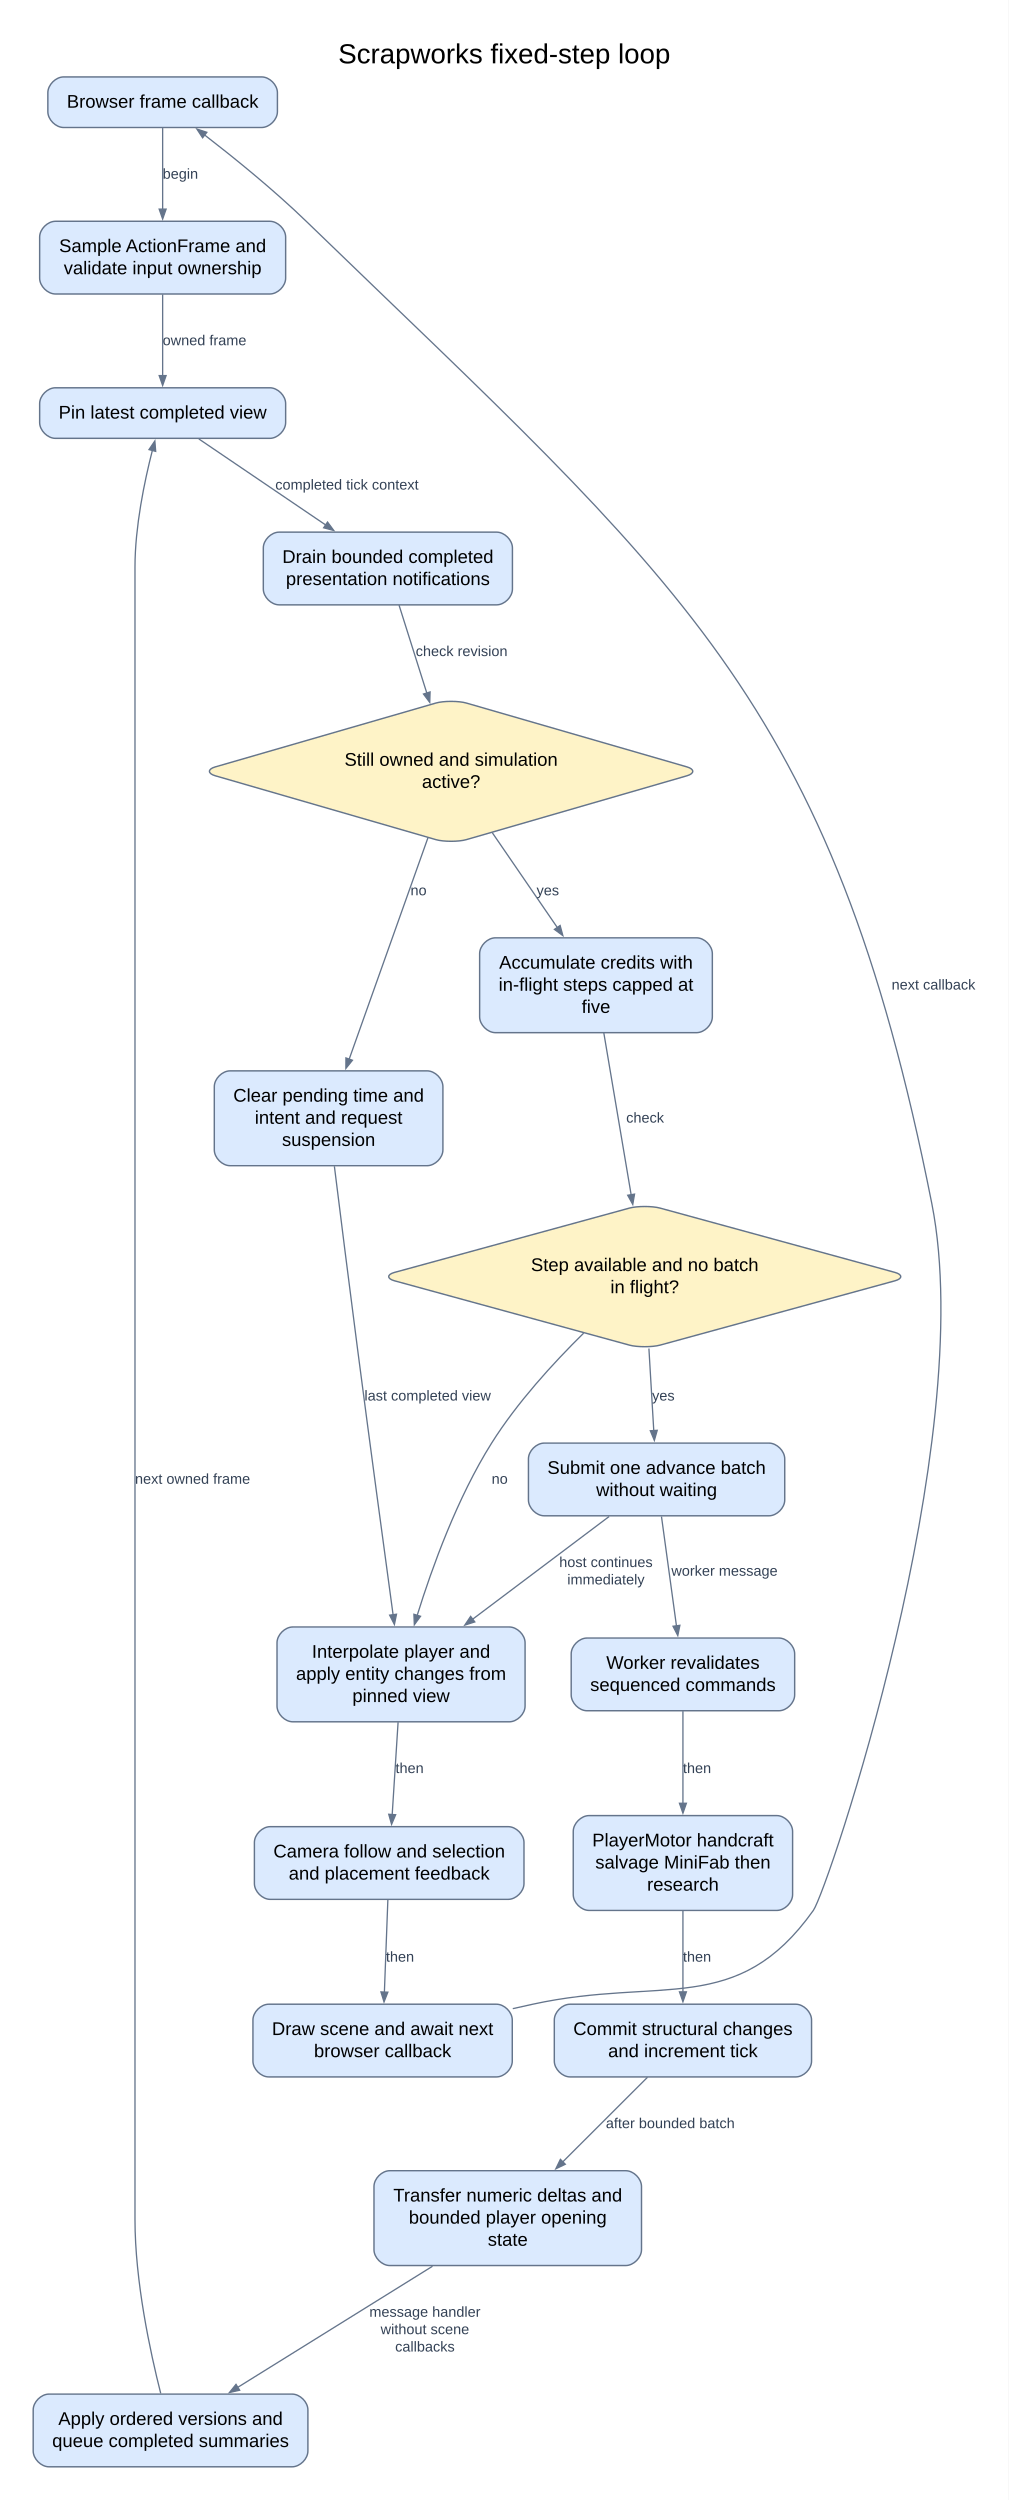
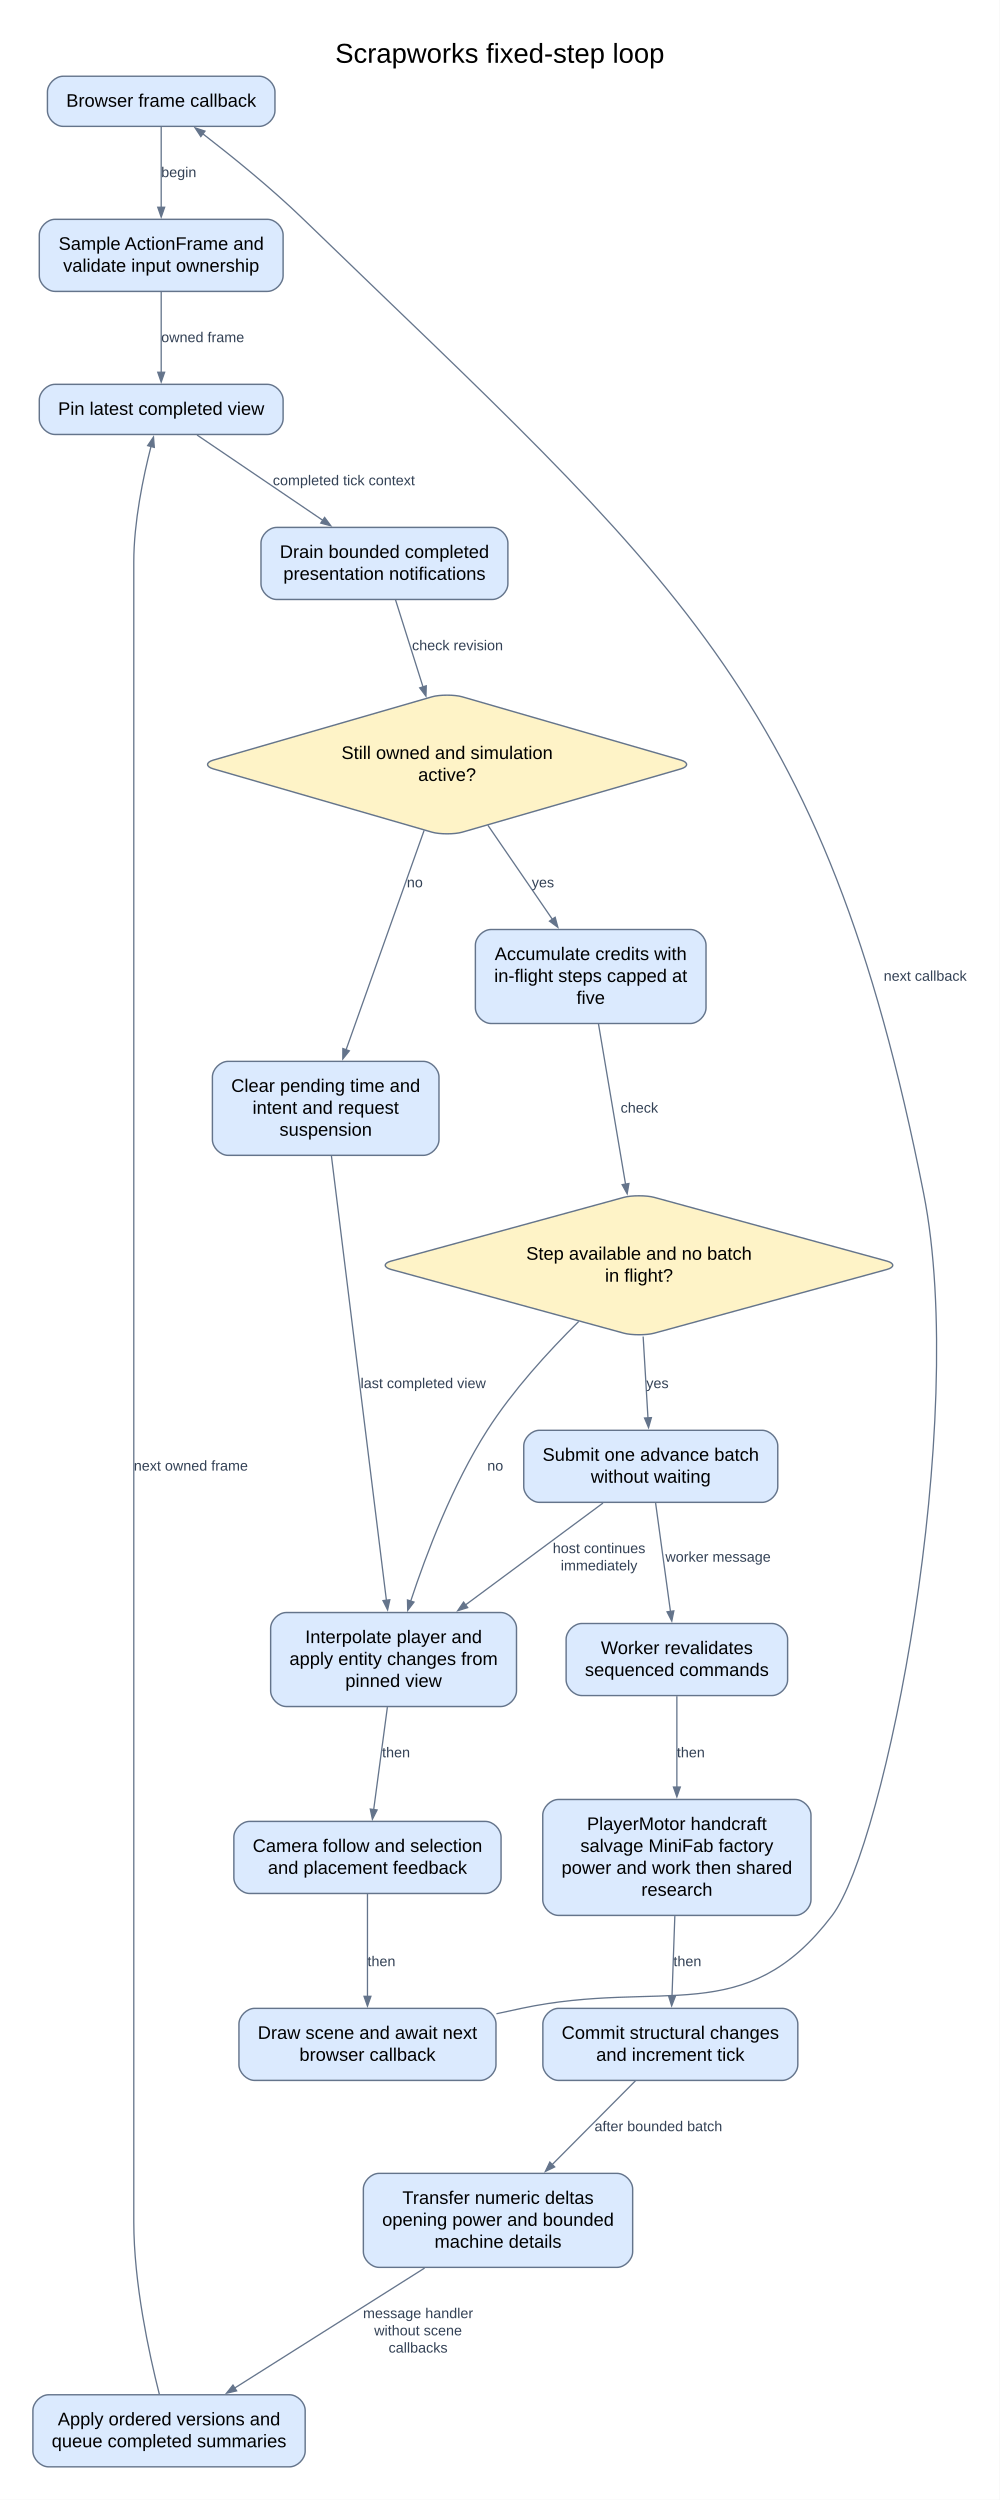
- <svg xmlns="http://www.w3.org/2000/svg" width="766pt" height="1898pt" viewBox="0.00 0.00 766.00 1898.00">
-   <g id="graph0" class="graph" transform="scale(1 1) rotate(0) translate(25.2 1872.8)">
-     <polygon fill="white" stroke="none" points="-25.2,25.2 -25.2,-1872.8 740.49,-1872.8 740.49,25.2 -25.2,25.2" />
-     <text xml:space="preserve" text-anchor="middle" x="357.65" y="-1824.7" font-family="Arial,sans-serif" font-size="21.00">Scrapworks fixed-step loop</text>
+ <svg xmlns="http://www.w3.org/2000/svg" width="766pt" height="1915pt" viewBox="0.00 0.00 766.00 1915.00">
+   <g id="graph0" class="graph" transform="scale(1 1) rotate(0) translate(25.2 1889.6)">
+     <polygon fill="white" stroke="none" points="-25.2,25.2 -25.2,-1889.6 740.49,-1889.6 740.49,25.2 -25.2,25.2" />
+     <text xml:space="preserve" text-anchor="middle" x="357.65" y="-1841.5" font-family="Arial,sans-serif" font-size="21.00">Scrapworks fixed-step loop</text>
    <g id="node1" class="node">
-       <path fill="#dbeafe" stroke="#64748b" stroke-width="1.1" d="M173.42,-1814.4C173.42,-1814.4 23.13,-1814.4 23.13,-1814.4 17.13,-1814.4 11.13,-1808.4 11.13,-1802.4 11.13,-1802.4 11.13,-1788 11.13,-1788 11.13,-1782 17.13,-1776 23.13,-1776 23.13,-1776 173.42,-1776 173.42,-1776 179.42,-1776 185.42,-1782 185.42,-1788 185.42,-1788 185.42,-1802.4 185.42,-1802.4 185.42,-1808.4 179.42,-1814.4 173.42,-1814.4" />
-       <text xml:space="preserve" text-anchor="middle" x="98.28" y="-1791" font-family="Arial,sans-serif" font-size="14.00">Browser frame callback</text>
+       <path fill="#dbeafe" stroke="#64748b" stroke-width="1.1" d="M173.42,-1831.2C173.42,-1831.2 23.13,-1831.2 23.13,-1831.2 17.13,-1831.2 11.13,-1825.2 11.13,-1819.2 11.13,-1819.2 11.13,-1804.8 11.13,-1804.8 11.13,-1798.8 17.13,-1792.8 23.13,-1792.8 23.13,-1792.8 173.42,-1792.8 173.42,-1792.8 179.42,-1792.8 185.42,-1798.8 185.42,-1804.8 185.42,-1804.8 185.42,-1819.2 185.42,-1819.2 185.42,-1825.2 179.42,-1831.2 173.42,-1831.2" />
+       <text xml:space="preserve" text-anchor="middle" x="98.28" y="-1807.8" font-family="Arial,sans-serif" font-size="14.00">Browser frame callback</text>
    </g>
    <g id="node2" class="node">
-       <path fill="#dbeafe" stroke="#64748b" stroke-width="1.1" d="M179.66,-1704.8C179.66,-1704.8 16.9,-1704.8 16.9,-1704.8 10.9,-1704.8 4.9,-1698.8 4.9,-1692.8 4.9,-1692.8 4.9,-1661.6 4.9,-1661.6 4.9,-1655.6 10.9,-1649.6 16.9,-1649.6 16.9,-1649.6 179.66,-1649.6 179.66,-1649.6 185.66,-1649.6 191.66,-1655.6 191.66,-1661.6 191.66,-1661.6 191.66,-1692.8 191.66,-1692.8 191.66,-1698.8 185.66,-1704.8 179.66,-1704.8" />
-       <text xml:space="preserve" text-anchor="middle" x="98.28" y="-1681.4" font-family="Arial,sans-serif" font-size="14.00">Sample ActionFrame and</text>
-       <text xml:space="preserve" text-anchor="middle" x="98.28" y="-1664.6" font-family="Arial,sans-serif" font-size="14.00">validate input ownership</text>
+       <path fill="#dbeafe" stroke="#64748b" stroke-width="1.1" d="M179.66,-1721.6C179.66,-1721.6 16.9,-1721.6 16.9,-1721.6 10.9,-1721.6 4.9,-1715.6 4.9,-1709.6 4.9,-1709.6 4.9,-1678.4 4.9,-1678.4 4.9,-1672.4 10.9,-1666.4 16.9,-1666.4 16.9,-1666.4 179.66,-1666.4 179.66,-1666.4 185.66,-1666.4 191.66,-1672.4 191.66,-1678.4 191.66,-1678.4 191.66,-1709.6 191.66,-1709.6 191.66,-1715.6 185.66,-1721.6 179.66,-1721.6" />
+       <text xml:space="preserve" text-anchor="middle" x="98.28" y="-1698.2" font-family="Arial,sans-serif" font-size="14.00">Sample ActionFrame and</text>
+       <text xml:space="preserve" text-anchor="middle" x="98.28" y="-1681.4" font-family="Arial,sans-serif" font-size="14.00">validate input ownership</text>
    </g>
    <g id="edge1" class="edge">
-       <path fill="none" stroke="#64748b" d="M98.28,-1775.56C98.28,-1759.01 98.28,-1734.37 98.28,-1714.01" />
-       <polygon fill="#64748b" stroke="#64748b" points="100.9,-1714.02 98.28,-1706.52 95.65,-1714.02 100.9,-1714.02" />
-       <text xml:space="preserve" text-anchor="middle" x="111.74" y="-1737.1" font-family="Arial,sans-serif" font-size="11.00" fill="#334155">begin</text>
+       <path fill="none" stroke="#64748b" d="M98.28,-1792.36C98.28,-1775.81 98.28,-1751.17 98.28,-1730.81" />
+       <polygon fill="#64748b" stroke="#64748b" points="100.9,-1730.82 98.28,-1723.32 95.65,-1730.82 100.9,-1730.82" />
+       <text xml:space="preserve" text-anchor="middle" x="111.74" y="-1753.9" font-family="Arial,sans-serif" font-size="11.00" fill="#334155">begin</text>
    </g>
    <g id="node3" class="node">
-       <path fill="#dbeafe" stroke="#64748b" stroke-width="1.1" d="M179.66,-1578.4C179.66,-1578.4 16.9,-1578.4 16.9,-1578.4 10.9,-1578.4 4.9,-1572.4 4.9,-1566.4 4.9,-1566.4 4.9,-1552 4.9,-1552 4.9,-1546 10.9,-1540 16.9,-1540 16.9,-1540 179.66,-1540 179.66,-1540 185.66,-1540 191.66,-1546 191.66,-1552 191.66,-1552 191.66,-1566.4 191.66,-1566.4 191.66,-1572.4 185.66,-1578.4 179.66,-1578.4" />
-       <text xml:space="preserve" text-anchor="middle" x="98.28" y="-1555" font-family="Arial,sans-serif" font-size="14.00">Pin latest completed view</text>
+       <path fill="#dbeafe" stroke="#64748b" stroke-width="1.1" d="M179.66,-1595.2C179.66,-1595.2 16.9,-1595.2 16.9,-1595.2 10.9,-1595.2 4.9,-1589.2 4.9,-1583.2 4.9,-1583.2 4.9,-1568.8 4.9,-1568.8 4.9,-1562.8 10.9,-1556.8 16.9,-1556.8 16.9,-1556.8 179.66,-1556.8 179.66,-1556.8 185.66,-1556.8 191.66,-1562.8 191.66,-1568.8 191.66,-1568.8 191.66,-1583.2 191.66,-1583.2 191.66,-1589.2 185.66,-1595.2 179.66,-1595.2" />
+       <text xml:space="preserve" text-anchor="middle" x="98.28" y="-1571.8" font-family="Arial,sans-serif" font-size="14.00">Pin latest completed view</text>
    </g>
    <g id="edge2" class="edge">
-       <path fill="none" stroke="#64748b" d="M98.28,-1649.3C98.28,-1630.74 98.28,-1606.17 98.28,-1587.53" />
-       <polygon fill="#64748b" stroke="#64748b" points="100.9,-1587.66 98.28,-1580.16 95.65,-1587.66 100.9,-1587.66" />
-       <text xml:space="preserve" text-anchor="middle" x="130.07" y="-1610.7" font-family="Arial,sans-serif" font-size="11.00" fill="#334155">owned frame</text>
+       <path fill="none" stroke="#64748b" d="M98.28,-1666.1C98.28,-1647.54 98.28,-1622.97 98.28,-1604.33" />
+       <polygon fill="#64748b" stroke="#64748b" points="100.9,-1604.46 98.28,-1596.96 95.65,-1604.46 100.9,-1604.46" />
+       <text xml:space="preserve" text-anchor="middle" x="130.07" y="-1627.5" font-family="Arial,sans-serif" font-size="11.00" fill="#334155">owned frame</text>
    </g>
    <g id="node4" class="node">
-       <path fill="#dbeafe" stroke="#64748b" stroke-width="1.1" d="M351.84,-1468.8C351.84,-1468.8 186.71,-1468.8 186.71,-1468.8 180.71,-1468.8 174.71,-1462.8 174.71,-1456.8 174.71,-1456.8 174.71,-1425.6 174.71,-1425.6 174.71,-1419.6 180.71,-1413.6 186.71,-1413.6 186.71,-1413.6 351.84,-1413.6 351.84,-1413.6 357.84,-1413.6 363.84,-1419.6 363.84,-1425.6 363.84,-1425.6 363.84,-1456.8 363.84,-1456.8 363.84,-1462.8 357.84,-1468.8 351.84,-1468.8" />
-       <text xml:space="preserve" text-anchor="middle" x="269.28" y="-1445.4" font-family="Arial,sans-serif" font-size="14.00">Drain bounded completed</text>
-       <text xml:space="preserve" text-anchor="middle" x="269.28" y="-1428.6" font-family="Arial,sans-serif" font-size="14.00">presentation notifications</text>
+       <path fill="#dbeafe" stroke="#64748b" stroke-width="1.1" d="M351.84,-1485.6C351.84,-1485.6 186.71,-1485.6 186.71,-1485.6 180.71,-1485.6 174.71,-1479.6 174.71,-1473.6 174.71,-1473.6 174.71,-1442.4 174.71,-1442.4 174.71,-1436.4 180.71,-1430.4 186.71,-1430.4 186.71,-1430.4 351.84,-1430.4 351.84,-1430.4 357.84,-1430.4 363.84,-1436.4 363.84,-1442.4 363.84,-1442.4 363.84,-1473.6 363.84,-1473.6 363.84,-1479.6 357.84,-1485.6 351.84,-1485.6" />
+       <text xml:space="preserve" text-anchor="middle" x="269.28" y="-1462.2" font-family="Arial,sans-serif" font-size="14.00">Drain bounded completed</text>
+       <text xml:space="preserve" text-anchor="middle" x="269.28" y="-1445.4" font-family="Arial,sans-serif" font-size="14.00">presentation notifications</text>
    </g>
    <g id="edge3" class="edge">
-       <path fill="none" stroke="#64748b" d="M125.75,-1539.56C151.71,-1521.95 191.18,-1495.18 222.16,-1474.16" />
-       <polygon fill="#64748b" stroke="#64748b" points="223.46,-1476.46 228.19,-1470.07 220.51,-1472.11 223.46,-1476.46" />
-       <text xml:space="preserve" text-anchor="middle" x="238.19" y="-1501.1" font-family="Arial,sans-serif" font-size="11.00" fill="#334155">completed tick context</text>
+       <path fill="none" stroke="#64748b" d="M125.75,-1556.36C151.71,-1538.75 191.18,-1511.98 222.16,-1490.96" />
+       <polygon fill="#64748b" stroke="#64748b" points="223.46,-1493.26 228.19,-1486.87 220.51,-1488.91 223.46,-1493.26" />
+       <text xml:space="preserve" text-anchor="middle" x="238.19" y="-1517.9" font-family="Arial,sans-serif" font-size="11.00" fill="#334155">completed tick context</text>
    </g>
    <g id="node5" class="node">
-       <path fill="#fef3c7" stroke="#64748b" stroke-width="1.1" d="M305.75,-1339.06C305.75,-1339.06 138.14,-1290.54 138.14,-1290.54 132.37,-1288.87 132.37,-1285.53 138.14,-1283.86 138.14,-1283.86 305.75,-1235.34 305.75,-1235.34 311.52,-1233.67 323.04,-1233.67 328.81,-1235.34 328.81,-1235.34 496.42,-1283.86 496.42,-1283.86 502.18,-1285.53 502.18,-1288.87 496.42,-1290.54 496.42,-1290.54 328.81,-1339.06 328.81,-1339.06 323.04,-1340.73 311.52,-1340.73 305.75,-1339.06" />
-       <text xml:space="preserve" text-anchor="middle" x="317.28" y="-1291.4" font-family="Arial,sans-serif" font-size="14.00">Still owned and simulation</text>
-       <text xml:space="preserve" text-anchor="middle" x="317.28" y="-1274.6" font-family="Arial,sans-serif" font-size="14.00">active?</text>
+       <path fill="#fef3c7" stroke="#64748b" stroke-width="1.1" d="M305.75,-1355.86C305.75,-1355.86 138.14,-1307.34 138.14,-1307.34 132.37,-1305.67 132.37,-1302.33 138.14,-1300.66 138.14,-1300.66 305.75,-1252.14 305.75,-1252.14 311.52,-1250.47 323.04,-1250.47 328.81,-1252.14 328.81,-1252.14 496.42,-1300.66 496.42,-1300.66 502.18,-1302.33 502.18,-1305.67 496.42,-1307.34 496.42,-1307.34 328.81,-1355.86 328.81,-1355.86 323.04,-1357.53 311.52,-1357.53 305.75,-1355.86" />
+       <text xml:space="preserve" text-anchor="middle" x="317.28" y="-1308.2" font-family="Arial,sans-serif" font-size="14.00">Still owned and simulation</text>
+       <text xml:space="preserve" text-anchor="middle" x="317.28" y="-1291.4" font-family="Arial,sans-serif" font-size="14.00">active?</text>
    </g>
    <g id="edge4" class="edge">
-       <path fill="none" stroke="#64748b" d="M277.75,-1413.38C283.6,-1394.85 291.6,-1369.51 298.88,-1346.46" />
-       <polygon fill="#64748b" stroke="#64748b" points="301.31,-1347.48 301.07,-1339.54 296.31,-1345.9 301.31,-1347.48" />
-       <text xml:space="preserve" text-anchor="middle" x="325.25" y="-1374.7" font-family="Arial,sans-serif" font-size="11.00" fill="#334155">check revision</text>
+       <path fill="none" stroke="#64748b" d="M277.75,-1430.18C283.6,-1411.65 291.6,-1386.31 298.88,-1363.26" />
+       <polygon fill="#64748b" stroke="#64748b" points="301.31,-1364.28 301.07,-1356.34 296.31,-1362.7 301.31,-1364.28" />
+       <text xml:space="preserve" text-anchor="middle" x="325.25" y="-1391.5" font-family="Arial,sans-serif" font-size="11.00" fill="#334155">check revision</text>
    </g>
    <g id="node6" class="node">
-       <path fill="#dbeafe" stroke="#64748b" stroke-width="1.1" d="M299.06,-1059.8C299.06,-1059.8 149.5,-1059.8 149.5,-1059.8 143.5,-1059.8 137.5,-1053.8 137.5,-1047.8 137.5,-1047.8 137.5,-999.8 137.5,-999.8 137.5,-993.8 143.5,-987.8 149.5,-987.8 149.5,-987.8 299.06,-987.8 299.06,-987.8 305.06,-987.8 311.06,-993.8 311.06,-999.8 311.06,-999.8 311.06,-1047.8 311.06,-1047.8 311.06,-1053.8 305.06,-1059.8 299.06,-1059.8" />
-       <text xml:space="preserve" text-anchor="middle" x="224.28" y="-1036.4" font-family="Arial,sans-serif" font-size="14.00">Clear pending time and</text>
-       <text xml:space="preserve" text-anchor="middle" x="224.28" y="-1019.6" font-family="Arial,sans-serif" font-size="14.00">intent and request</text>
-       <text xml:space="preserve" text-anchor="middle" x="224.28" y="-1002.8" font-family="Arial,sans-serif" font-size="14.00">suspension</text>
+       <path fill="#dbeafe" stroke="#64748b" stroke-width="1.1" d="M299.06,-1076.6C299.06,-1076.6 149.5,-1076.6 149.5,-1076.6 143.5,-1076.6 137.5,-1070.6 137.5,-1064.6 137.5,-1064.6 137.5,-1016.6 137.5,-1016.6 137.5,-1010.6 143.5,-1004.6 149.5,-1004.6 149.5,-1004.6 299.06,-1004.6 299.06,-1004.6 305.06,-1004.6 311.06,-1010.6 311.06,-1016.6 311.06,-1016.6 311.06,-1064.6 311.06,-1064.6 311.06,-1070.6 305.06,-1076.6 299.06,-1076.6" />
+       <text xml:space="preserve" text-anchor="middle" x="224.28" y="-1053.2" font-family="Arial,sans-serif" font-size="14.00">Clear pending time and</text>
+       <text xml:space="preserve" text-anchor="middle" x="224.28" y="-1036.4" font-family="Arial,sans-serif" font-size="14.00">intent and request</text>
+       <text xml:space="preserve" text-anchor="middle" x="224.28" y="-1019.6" font-family="Arial,sans-serif" font-size="14.00">suspension</text>
    </g>
    <g id="edge5" class="edge">
-       <path fill="none" stroke="#64748b" d="M299.68,-1236.73C282.43,-1188.23 256.38,-1115.03 239.86,-1068.59" />
-       <polygon fill="#64748b" stroke="#64748b" points="242.38,-1067.86 237.4,-1061.67 237.44,-1069.62 242.38,-1067.86" />
-       <text xml:space="preserve" text-anchor="middle" x="292.56" y="-1193.1" font-family="Arial,sans-serif" font-size="11.00" fill="#334155">no</text>
+       <path fill="none" stroke="#64748b" d="M299.68,-1253.53C282.43,-1205.03 256.38,-1131.83 239.86,-1085.39" />
+       <polygon fill="#64748b" stroke="#64748b" points="242.38,-1084.66 237.4,-1078.47 237.44,-1086.42 242.38,-1084.66" />
+       <text xml:space="preserve" text-anchor="middle" x="292.56" y="-1209.9" font-family="Arial,sans-serif" font-size="11.00" fill="#334155">no</text>
    </g>
    <g id="node7" class="node">
-       <path fill="#dbeafe" stroke="#64748b" stroke-width="1.1" d="M503.61,-1160.8C503.61,-1160.8 350.94,-1160.8 350.94,-1160.8 344.94,-1160.8 338.94,-1154.8 338.94,-1148.8 338.94,-1148.8 338.94,-1100.8 338.94,-1100.8 338.94,-1094.8 344.94,-1088.8 350.94,-1088.8 350.94,-1088.8 503.61,-1088.8 503.61,-1088.8 509.61,-1088.8 515.61,-1094.8 515.61,-1100.8 515.61,-1100.8 515.61,-1148.8 515.61,-1148.8 515.61,-1154.8 509.61,-1160.8 503.61,-1160.8" />
-       <text xml:space="preserve" text-anchor="middle" x="427.28" y="-1137.4" font-family="Arial,sans-serif" font-size="14.00">Accumulate credits with</text>
-       <text xml:space="preserve" text-anchor="middle" x="427.28" y="-1120.6" font-family="Arial,sans-serif" font-size="14.00">in-flight steps capped at</text>
-       <text xml:space="preserve" text-anchor="middle" x="427.28" y="-1103.8" font-family="Arial,sans-serif" font-size="14.00">five</text>
+       <path fill="#dbeafe" stroke="#64748b" stroke-width="1.1" d="M503.61,-1177.6C503.61,-1177.6 350.94,-1177.6 350.94,-1177.6 344.94,-1177.6 338.94,-1171.6 338.94,-1165.6 338.94,-1165.6 338.94,-1117.6 338.94,-1117.6 338.94,-1111.6 344.94,-1105.6 350.94,-1105.6 350.94,-1105.6 503.61,-1105.6 503.61,-1105.6 509.61,-1105.6 515.61,-1111.6 515.61,-1117.6 515.61,-1117.6 515.61,-1165.6 515.61,-1165.6 515.61,-1171.6 509.61,-1177.6 503.61,-1177.6" />
+       <text xml:space="preserve" text-anchor="middle" x="427.28" y="-1154.2" font-family="Arial,sans-serif" font-size="14.00">Accumulate credits with</text>
+       <text xml:space="preserve" text-anchor="middle" x="427.28" y="-1137.4" font-family="Arial,sans-serif" font-size="14.00">in-flight steps capped at</text>
+       <text xml:space="preserve" text-anchor="middle" x="427.28" y="-1120.6" font-family="Arial,sans-serif" font-size="14.00">five</text>
    </g>
    <g id="edge6" class="edge">
-       <path fill="none" stroke="#64748b" d="M348.51,-1240.66C364.03,-1218.03 382.68,-1190.84 397.93,-1168.59" />
-       <polygon fill="#64748b" stroke="#64748b" points="400.04,-1170.17 402.11,-1162.5 395.71,-1167.2 400.04,-1170.17" />
-       <text xml:space="preserve" text-anchor="middle" x="390.69" y="-1193.1" font-family="Arial,sans-serif" font-size="11.00" fill="#334155">yes</text>
+       <path fill="none" stroke="#64748b" d="M348.51,-1257.46C364.03,-1234.83 382.68,-1207.64 397.93,-1185.39" />
+       <polygon fill="#64748b" stroke="#64748b" points="400.04,-1186.97 402.11,-1179.3 395.71,-1184 400.04,-1186.97" />
+       <text xml:space="preserve" text-anchor="middle" x="390.69" y="-1209.9" font-family="Arial,sans-serif" font-size="11.00" fill="#334155">yes</text>
    </g>
    <g id="node15" class="node">
-       <path fill="#dbeafe" stroke="#64748b" stroke-width="1.1" d="M361.44,-637.6C361.44,-637.6 197.11,-637.6 197.11,-637.6 191.11,-637.6 185.11,-631.6 185.11,-625.6 185.11,-625.6 185.11,-577.6 185.11,-577.6 185.11,-571.6 191.11,-565.6 197.11,-565.6 197.11,-565.6 361.44,-565.6 361.44,-565.6 367.44,-565.6 373.44,-571.6 373.44,-577.6 373.44,-577.6 373.44,-625.6 373.44,-625.6 373.44,-631.6 367.44,-637.6 361.44,-637.6" />
-       <text xml:space="preserve" text-anchor="middle" x="279.28" y="-614.2" font-family="Arial,sans-serif" font-size="14.00">Interpolate player and</text>
-       <text xml:space="preserve" text-anchor="middle" x="279.28" y="-597.4" font-family="Arial,sans-serif" font-size="14.00">apply entity changes from</text>
-       <text xml:space="preserve" text-anchor="middle" x="279.28" y="-580.6" font-family="Arial,sans-serif" font-size="14.00">pinned view</text>
+       <path fill="#dbeafe" stroke="#64748b" stroke-width="1.1" d="M358.44,-654.4C358.44,-654.4 194.11,-654.4 194.11,-654.4 188.11,-654.4 182.11,-648.4 182.11,-642.4 182.11,-642.4 182.11,-594.4 182.11,-594.4 182.11,-588.4 188.11,-582.4 194.11,-582.4 194.11,-582.4 358.44,-582.4 358.44,-582.4 364.44,-582.4 370.44,-588.4 370.44,-594.4 370.44,-594.4 370.44,-642.4 370.44,-642.4 370.44,-648.4 364.44,-654.4 358.44,-654.4" />
+       <text xml:space="preserve" text-anchor="middle" x="276.28" y="-631" font-family="Arial,sans-serif" font-size="14.00">Interpolate player and</text>
+       <text xml:space="preserve" text-anchor="middle" x="276.28" y="-614.2" font-family="Arial,sans-serif" font-size="14.00">apply entity changes from</text>
+       <text xml:space="preserve" text-anchor="middle" x="276.28" y="-597.4" font-family="Arial,sans-serif" font-size="14.00">pinned view</text>
    </g>
    <g id="edge17" class="edge">
-       <path fill="none" stroke="#64748b" d="M228.66,-987.38C233.04,-952.14 240.01,-896.52 246.28,-848.4 255.46,-777.86 266.54,-695.99 273.24,-646.8" />
-       <polygon fill="#64748b" stroke="#64748b" points="275.82,-647.29 274.23,-639.5 270.62,-646.58 275.82,-647.29" />
-       <text xml:space="preserve" text-anchor="middle" x="299.47" y="-809.5" font-family="Arial,sans-serif" font-size="11.00" fill="#334155">last completed view</text>
+       <path fill="none" stroke="#64748b" d="M228.67,-1004.14C238.13,-927.68 260.43,-747.48 270.8,-663.68" />
+       <polygon fill="#64748b" stroke="#64748b" points="273.38,-664.18 271.7,-656.42 268.17,-663.54 273.38,-664.18" />
+       <text xml:space="preserve" text-anchor="middle" x="298.98" y="-826.3" font-family="Arial,sans-serif" font-size="11.00" fill="#334155">last completed view</text>
    </g>
    <g id="node8" class="node">
-       <path fill="#fef3c7" stroke="#64748b" stroke-width="1.1" d="M452.7,-955.63C452.7,-955.63 274.25,-906.77 274.25,-906.77 268.47,-905.18 268.47,-902.02 274.25,-900.43 274.25,-900.43 452.7,-851.57 452.7,-851.57 458.49,-849.98 470.07,-849.98 475.85,-851.57 475.85,-851.57 654.3,-900.43 654.3,-900.43 660.09,-902.02 660.09,-905.18 654.3,-906.77 654.3,-906.77 475.85,-955.63 475.85,-955.63 470.07,-957.22 458.49,-957.22 452.7,-955.63" />
-       <text xml:space="preserve" text-anchor="middle" x="464.28" y="-907.8" font-family="Arial,sans-serif" font-size="14.00">Step available and no batch</text>
-       <text xml:space="preserve" text-anchor="middle" x="464.28" y="-891" font-family="Arial,sans-serif" font-size="14.00">in flight?</text>
+       <path fill="#fef3c7" stroke="#64748b" stroke-width="1.1" d="M452.7,-972.43C452.7,-972.43 274.25,-923.57 274.25,-923.57 268.47,-921.98 268.47,-918.82 274.25,-917.23 274.25,-917.23 452.7,-868.37 452.7,-868.37 458.49,-866.78 470.07,-866.78 475.85,-868.37 475.85,-868.37 654.3,-917.23 654.3,-917.23 660.09,-918.82 660.09,-921.98 654.3,-923.57 654.3,-923.57 475.85,-972.43 475.85,-972.43 470.07,-974.02 458.49,-974.02 452.7,-972.43" />
+       <text xml:space="preserve" text-anchor="middle" x="464.28" y="-924.6" font-family="Arial,sans-serif" font-size="14.00">Step available and no batch</text>
+       <text xml:space="preserve" text-anchor="middle" x="464.28" y="-907.8" font-family="Arial,sans-serif" font-size="14.00">in flight?</text>
    </g>
    <g id="edge7" class="edge">
-       <path fill="none" stroke="#64748b" d="M433.22,-1088.58C438.81,-1055.5 447.28,-1005.31 453.97,-965.7" />
-       <polygon fill="#64748b" stroke="#64748b" points="456.54,-966.23 455.2,-958.4 451.36,-965.36 456.54,-966.23" />
-       <text xml:space="preserve" text-anchor="middle" x="464.55" y="-1020.5" font-family="Arial,sans-serif" font-size="11.00" fill="#334155">check</text>
+       <path fill="none" stroke="#64748b" d="M433.22,-1105.38C438.81,-1072.3 447.28,-1022.11 453.97,-982.5" />
+       <polygon fill="#64748b" stroke="#64748b" points="456.54,-983.03 455.2,-975.2 451.36,-982.16 456.54,-983.03" />
+       <text xml:space="preserve" text-anchor="middle" x="464.55" y="-1037.3" font-family="Arial,sans-serif" font-size="11.00" fill="#334155">check</text>
    </g>
    <g id="node9" class="node">
-       <path fill="#dbeafe" stroke="#64748b" stroke-width="1.1" d="M558.57,-777.2C558.57,-777.2 387.99,-777.2 387.99,-777.2 381.99,-777.2 375.99,-771.2 375.99,-765.2 375.99,-765.2 375.99,-734 375.99,-734 375.99,-728 381.99,-722 387.99,-722 387.99,-722 558.57,-722 558.57,-722 564.57,-722 570.57,-728 570.57,-734 570.57,-734 570.57,-765.2 570.57,-765.2 570.57,-771.2 564.57,-777.2 558.57,-777.2" />
-       <text xml:space="preserve" text-anchor="middle" x="473.28" y="-753.8" font-family="Arial,sans-serif" font-size="14.00">Submit one advance batch</text>
-       <text xml:space="preserve" text-anchor="middle" x="473.28" y="-737" font-family="Arial,sans-serif" font-size="14.00">without waiting</text>
+       <path fill="#dbeafe" stroke="#64748b" stroke-width="1.1" d="M558.57,-794C558.57,-794 387.99,-794 387.99,-794 381.99,-794 375.99,-788 375.99,-782 375.99,-782 375.99,-750.8 375.99,-750.8 375.99,-744.8 381.99,-738.8 387.99,-738.8 387.99,-738.8 558.57,-738.8 558.57,-738.8 564.57,-738.8 570.57,-744.8 570.57,-750.8 570.57,-750.8 570.57,-782 570.57,-782 570.57,-788 564.57,-794 558.57,-794" />
+       <text xml:space="preserve" text-anchor="middle" x="473.28" y="-770.6" font-family="Arial,sans-serif" font-size="14.00">Submit one advance batch</text>
+       <text xml:space="preserve" text-anchor="middle" x="473.28" y="-753.8" font-family="Arial,sans-serif" font-size="14.00">without waiting</text>
    </g>
    <g id="edge8" class="edge">
-       <path fill="none" stroke="#64748b" d="M467.45,-849.01C468.68,-828.3 470.05,-805.14 471.15,-786.5" />
-       <polygon fill="#64748b" stroke="#64748b" points="473.76,-786.9 471.58,-779.25 468.52,-786.59 473.76,-786.9" />
-       <text xml:space="preserve" text-anchor="middle" x="478.41" y="-809.5" font-family="Arial,sans-serif" font-size="11.00" fill="#334155">yes</text>
+       <path fill="none" stroke="#64748b" d="M467.45,-865.81C468.68,-845.1 470.05,-821.94 471.15,-803.3" />
+       <polygon fill="#64748b" stroke="#64748b" points="473.76,-803.7 471.58,-796.05 468.52,-803.39 473.76,-803.7" />
+       <text xml:space="preserve" text-anchor="middle" x="478.41" y="-826.3" font-family="Arial,sans-serif" font-size="11.00" fill="#334155">yes</text>
    </g>
    <g id="edge15" class="edge">
-       <path fill="none" stroke="#64748b" d="M417.92,-860.69C394.62,-837.77 367.32,-807.86 348.04,-777.2 322.03,-735.84 302.9,-683.01 291.51,-646.35" />
-       <polygon fill="#64748b" stroke="#64748b" points="294.06,-645.72 289.36,-639.31 289.04,-647.25 294.06,-645.72" />
-       <text xml:space="preserve" text-anchor="middle" x="354.16" y="-746.3" font-family="Arial,sans-serif" font-size="11.00" fill="#334155">no</text>
+       <path fill="none" stroke="#64748b" d="M418.11,-877.38C394.86,-854.42 367.55,-824.51 348.04,-794 321.57,-752.59 301.49,-699.77 289.39,-663.13" />
+       <polygon fill="#64748b" stroke="#64748b" points="291.91,-662.4 287.1,-656.08 286.92,-664.02 291.91,-662.4" />
+       <text xml:space="preserve" text-anchor="middle" x="354.16" y="-763.1" font-family="Arial,sans-serif" font-size="11.00" fill="#334155">no</text>
    </g>
    <g id="node10" class="node">
-       <path fill="#dbeafe" stroke="#64748b" stroke-width="1.1" d="M566.11,-629.2C566.11,-629.2 420.45,-629.2 420.45,-629.2 414.45,-629.2 408.45,-623.2 408.45,-617.2 408.45,-617.2 408.45,-586 408.45,-586 408.45,-580 414.45,-574 420.45,-574 420.45,-574 566.11,-574 566.11,-574 572.11,-574 578.11,-580 578.11,-586 578.11,-586 578.11,-617.2 578.11,-617.2 578.11,-623.2 572.11,-629.2 566.11,-629.2" />
-       <text xml:space="preserve" text-anchor="middle" x="493.28" y="-605.8" font-family="Arial,sans-serif" font-size="14.00">Worker revalidates</text>
-       <text xml:space="preserve" text-anchor="middle" x="493.28" y="-589" font-family="Arial,sans-serif" font-size="14.00">sequenced commands</text>
+       <path fill="#dbeafe" stroke="#64748b" stroke-width="1.1" d="M566.11,-646C566.11,-646 420.45,-646 420.45,-646 414.45,-646 408.45,-640 408.45,-634 408.45,-634 408.45,-602.8 408.45,-602.8 408.45,-596.8 414.45,-590.8 420.45,-590.8 420.45,-590.8 566.11,-590.8 566.11,-590.8 572.11,-590.8 578.11,-596.8 578.11,-602.8 578.11,-602.8 578.11,-634 578.11,-634 578.11,-640 572.11,-646 566.11,-646" />
+       <text xml:space="preserve" text-anchor="middle" x="493.28" y="-622.6" font-family="Arial,sans-serif" font-size="14.00">Worker revalidates</text>
+       <text xml:space="preserve" text-anchor="middle" x="493.28" y="-605.8" font-family="Arial,sans-serif" font-size="14.00">sequenced commands</text>
    </g>
    <g id="edge9" class="edge">
-       <path fill="none" stroke="#64748b" d="M476.99,-721.48C480.21,-698.02 484.88,-663.93 488.39,-638.27" />
-       <polygon fill="#64748b" stroke="#64748b" points="490.96,-638.86 489.38,-631.07 485.76,-638.15 490.96,-638.86" />
-       <text xml:space="preserve" text-anchor="middle" x="524.82" y="-676.5" font-family="Arial,sans-serif" font-size="11.00" fill="#334155">worker message</text>
+       <path fill="none" stroke="#64748b" d="M476.99,-738.28C480.21,-714.82 484.88,-680.73 488.39,-655.07" />
+       <polygon fill="#64748b" stroke="#64748b" points="490.96,-655.66 489.38,-647.87 485.76,-654.95 490.96,-655.66" />
+       <text xml:space="preserve" text-anchor="middle" x="524.82" y="-693.3" font-family="Arial,sans-serif" font-size="11.00" fill="#334155">worker message</text>
    </g>
    <g id="edge16" class="edge">
-       <path fill="none" stroke="#64748b" d="M437.24,-721.48C408.09,-699.54 366.57,-668.3 333.42,-643.35" />
-       <polygon fill="#64748b" stroke="#64748b" points="335.26,-641.45 327.69,-639.03 332.11,-645.64 335.26,-641.45" />
-       <text xml:space="preserve" text-anchor="middle" x="434.83" y="-683.1" font-family="Arial,sans-serif" font-size="11.00" fill="#334155">host continues</text>
-       <text xml:space="preserve" text-anchor="middle" x="434.83" y="-669.9" font-family="Arial,sans-serif" font-size="11.00" fill="#334155">immediately</text>
+       <path fill="none" stroke="#64748b" d="M436.69,-738.28C407.08,-716.34 364.92,-685.1 331.26,-660.15" />
+       <polygon fill="#64748b" stroke="#64748b" points="333.02,-658.18 325.43,-655.83 329.89,-662.4 333.02,-658.18" />
+       <text xml:space="preserve" text-anchor="middle" x="433.69" y="-699.9" font-family="Arial,sans-serif" font-size="11.00" fill="#334155">host continues</text>
+       <text xml:space="preserve" text-anchor="middle" x="433.69" y="-686.7" font-family="Arial,sans-serif" font-size="11.00" fill="#334155">immediately</text>
    </g>
    <g id="node11" class="node">
-       <path fill="#dbeafe" stroke="#64748b" stroke-width="1.1" d="M564.54,-494.4C564.54,-494.4 422.01,-494.4 422.01,-494.4 416.01,-494.4 410.01,-488.4 410.01,-482.4 410.01,-482.4 410.01,-434.4 410.01,-434.4 410.01,-428.4 416.01,-422.4 422.01,-422.4 422.01,-422.4 564.54,-422.4 564.54,-422.4 570.54,-422.4 576.54,-428.4 576.54,-434.4 576.54,-434.4 576.54,-482.4 576.54,-482.4 576.54,-488.4 570.54,-494.4 564.54,-494.4" />
-       <text xml:space="preserve" text-anchor="middle" x="493.28" y="-471" font-family="Arial,sans-serif" font-size="14.00">PlayerMotor handcraft</text>
-       <text xml:space="preserve" text-anchor="middle" x="493.28" y="-454.2" font-family="Arial,sans-serif" font-size="14.00">salvage MiniFab then</text>
+       <path fill="#dbeafe" stroke="#64748b" stroke-width="1.1" d="M584.01,-511.2C584.01,-511.2 402.55,-511.2 402.55,-511.2 396.55,-511.2 390.55,-505.2 390.55,-499.2 390.55,-499.2 390.55,-434.4 390.55,-434.4 390.55,-428.4 396.55,-422.4 402.55,-422.4 402.55,-422.4 584.01,-422.4 584.01,-422.4 590.01,-422.4 596.01,-428.4 596.01,-434.4 596.01,-434.4 596.01,-499.2 596.01,-499.2 596.01,-505.2 590.01,-511.2 584.01,-511.2" />
+       <text xml:space="preserve" text-anchor="middle" x="493.28" y="-487.8" font-family="Arial,sans-serif" font-size="14.00">PlayerMotor handcraft</text>
+       <text xml:space="preserve" text-anchor="middle" x="493.28" y="-471" font-family="Arial,sans-serif" font-size="14.00">salvage MiniFab factory</text>
+       <text xml:space="preserve" text-anchor="middle" x="493.28" y="-454.2" font-family="Arial,sans-serif" font-size="14.00">power and work then shared</text>
      <text xml:space="preserve" text-anchor="middle" x="493.28" y="-437.4" font-family="Arial,sans-serif" font-size="14.00">research</text>
    </g>
    <g id="edge10" class="edge">
-       <path fill="none" stroke="#64748b" d="M493.28,-573.71C493.28,-553.93 493.28,-526.61 493.28,-503.63" />
-       <polygon fill="#64748b" stroke="#64748b" points="495.9,-503.75 493.28,-496.25 490.65,-503.75 495.9,-503.75" />
-       <text xml:space="preserve" text-anchor="middle" x="503.98" y="-526.7" font-family="Arial,sans-serif" font-size="11.00" fill="#334155">then</text>
+       <path fill="none" stroke="#64748b" d="M493.28,-590.31C493.28,-570.9 493.28,-544.13 493.28,-520.56" />
+       <polygon fill="#64748b" stroke="#64748b" points="495.9,-520.72 493.28,-513.22 490.65,-520.72 495.9,-520.72" />
+       <text xml:space="preserve" text-anchor="middle" x="503.98" y="-543.5" font-family="Arial,sans-serif" font-size="11.00" fill="#334155">then</text>
    </g>
    <g id="node12" class="node">
-       <path fill="#dbeafe" stroke="#64748b" stroke-width="1.1" d="M578.93,-351.2C578.93,-351.2 407.63,-351.2 407.63,-351.2 401.63,-351.2 395.63,-345.2 395.63,-339.2 395.63,-339.2 395.63,-308 395.63,-308 395.63,-302 401.63,-296 407.63,-296 407.63,-296 578.93,-296 578.93,-296 584.93,-296 590.93,-302 590.93,-308 590.93,-308 590.93,-339.2 590.93,-339.2 590.93,-345.2 584.93,-351.2 578.93,-351.2" />
-       <text xml:space="preserve" text-anchor="middle" x="493.28" y="-327.8" font-family="Arial,sans-serif" font-size="14.00">Commit structural changes</text>
-       <text xml:space="preserve" text-anchor="middle" x="493.28" y="-311" font-family="Arial,sans-serif" font-size="14.00">and increment tick</text>
+       <path fill="#dbeafe" stroke="#64748b" stroke-width="1.1" d="M573.93,-351.2C573.93,-351.2 402.63,-351.2 402.63,-351.2 396.63,-351.2 390.63,-345.2 390.63,-339.2 390.63,-339.2 390.63,-308 390.63,-308 390.63,-302 396.63,-296 402.63,-296 402.63,-296 573.93,-296 573.93,-296 579.93,-296 585.93,-302 585.93,-308 585.93,-308 585.93,-339.2 585.93,-339.2 585.93,-345.2 579.93,-351.2 573.93,-351.2" />
+       <text xml:space="preserve" text-anchor="middle" x="488.28" y="-327.8" font-family="Arial,sans-serif" font-size="14.00">Commit structural changes</text>
+       <text xml:space="preserve" text-anchor="middle" x="488.28" y="-311" font-family="Arial,sans-serif" font-size="14.00">and increment tick</text>
    </g>
    <g id="edge11" class="edge">
-       <path fill="none" stroke="#64748b" d="M493.28,-422.16C493.28,-403.14 493.28,-379.71 493.28,-360.58" />
-       <polygon fill="#64748b" stroke="#64748b" points="495.9,-360.59 493.28,-353.09 490.65,-360.59 495.9,-360.59" />
-       <text xml:space="preserve" text-anchor="middle" x="503.98" y="-383.5" font-family="Arial,sans-serif" font-size="11.00" fill="#334155">then</text>
+       <path fill="none" stroke="#64748b" d="M491.72,-421.9C491.02,-402.14 490.21,-379.11 489.55,-360.42" />
+       <polygon fill="#64748b" stroke="#64748b" points="492.18,-360.54 489.29,-353.13 486.93,-360.72 492.18,-360.54" />
+       <text xml:space="preserve" text-anchor="middle" x="501.33" y="-383.5" font-family="Arial,sans-serif" font-size="11.00" fill="#334155">then</text>
    </g>
    <g id="node13" class="node">
-       <path fill="#dbeafe" stroke="#64748b" stroke-width="1.1" d="M449.83,-224.8C449.83,-224.8 270.73,-224.8 270.73,-224.8 264.73,-224.8 258.73,-218.8 258.73,-212.8 258.73,-212.8 258.73,-164.8 258.73,-164.8 258.73,-158.8 264.73,-152.8 270.73,-152.8 270.73,-152.8 449.83,-152.8 449.83,-152.8 455.83,-152.8 461.83,-158.8 461.83,-164.8 461.83,-164.8 461.83,-212.8 461.83,-212.8 461.83,-218.8 455.83,-224.8 449.83,-224.8" />
-       <text xml:space="preserve" text-anchor="middle" x="360.28" y="-201.4" font-family="Arial,sans-serif" font-size="14.00">Transfer numeric deltas and</text>
-       <text xml:space="preserve" text-anchor="middle" x="360.28" y="-184.6" font-family="Arial,sans-serif" font-size="14.00">bounded player opening</text>
-       <text xml:space="preserve" text-anchor="middle" x="360.28" y="-167.8" font-family="Arial,sans-serif" font-size="14.00">state</text>
+       <path fill="#dbeafe" stroke="#64748b" stroke-width="1.1" d="M447.42,-224.8C447.42,-224.8 265.13,-224.8 265.13,-224.8 259.13,-224.8 253.13,-218.8 253.13,-212.8 253.13,-212.8 253.13,-164.8 253.13,-164.8 253.13,-158.8 259.13,-152.8 265.13,-152.8 265.13,-152.8 447.42,-152.8 447.42,-152.8 453.42,-152.8 459.42,-158.8 459.42,-164.8 459.42,-164.8 459.42,-212.8 459.42,-212.8 459.42,-218.8 453.42,-224.8 447.42,-224.8" />
+       <text xml:space="preserve" text-anchor="middle" x="356.28" y="-201.4" font-family="Arial,sans-serif" font-size="14.00">Transfer numeric deltas</text>
+       <text xml:space="preserve" text-anchor="middle" x="356.28" y="-184.6" font-family="Arial,sans-serif" font-size="14.00">opening power and bounded</text>
+       <text xml:space="preserve" text-anchor="middle" x="356.28" y="-167.8" font-family="Arial,sans-serif" font-size="14.00">machine details</text>
    </g>
    <g id="edge12" class="edge">
-       <path fill="none" stroke="#64748b" d="M466.36,-295.73C447.85,-277.24 422.9,-252.33 401.85,-231.3" />
-       <polygon fill="#64748b" stroke="#64748b" points="403.97,-229.71 396.81,-226.27 400.26,-233.43 403.97,-229.71" />
-       <text xml:space="preserve" text-anchor="middle" x="483.67" y="-257.1" font-family="Arial,sans-serif" font-size="11.00" fill="#334155">after bounded batch</text>
+       <path fill="none" stroke="#64748b" d="M461.57,-295.73C443.27,-277.32 418.64,-252.54 397.8,-231.57" />
+       <polygon fill="#64748b" stroke="#64748b" points="399.68,-229.74 392.54,-226.28 395.96,-233.45 399.68,-229.74" />
+       <text xml:space="preserve" text-anchor="middle" x="479.11" y="-257.1" font-family="Arial,sans-serif" font-size="11.00" fill="#334155">after bounded batch</text>
    </g>
    <g id="node14" class="node">
      <path fill="#dbeafe" stroke="#64748b" stroke-width="1.1" d="M196.56,-55.2C196.56,-55.2 12,-55.2 12,-55.2 6,-55.2 0,-49.2 0,-43.2 0,-43.2 0,-12 0,-12 0,-6 6,0 12,0 12,0 196.56,0 196.56,0 202.56,0 208.56,-6 208.56,-12 208.56,-12 208.56,-43.2 208.56,-43.2 208.56,-49.2 202.56,-55.2 196.56,-55.2" />
      <text xml:space="preserve" text-anchor="middle" x="104.28" y="-31.8" font-family="Arial,sans-serif" font-size="14.00">Apply ordered versions and</text>
      <text xml:space="preserve" text-anchor="middle" x="104.28" y="-15" font-family="Arial,sans-serif" font-size="14.00">queue completed summaries</text>
    </g>
    <g id="edge13" class="edge">
-       <path fill="none" stroke="#64748b" d="M303.15,-152.27C258.8,-124.69 197.88,-86.81 155.19,-60.26" />
-       <polygon fill="#64748b" stroke="#64748b" points="156.75,-58.14 149,-56.41 153.98,-62.6 156.75,-58.14" />
-       <text xml:space="preserve" text-anchor="middle" x="297.4" y="-113.9" font-family="Arial,sans-serif" font-size="11.00" fill="#334155">message handler</text>
-       <text xml:space="preserve" text-anchor="middle" x="297.4" y="-100.7" font-family="Arial,sans-serif" font-size="11.00" fill="#334155">without scene</text>
-       <text xml:space="preserve" text-anchor="middle" x="297.4" y="-87.5" font-family="Arial,sans-serif" font-size="11.00" fill="#334155">callbacks</text>
+       <path fill="none" stroke="#64748b" d="M300.04,-152.27C256.39,-124.69 196.42,-86.81 154.4,-60.26" />
+       <polygon fill="#64748b" stroke="#64748b" points="156.05,-58.2 148.31,-56.42 153.25,-62.64 156.05,-58.2" />
+       <text xml:space="preserve" text-anchor="middle" x="295.04" y="-113.9" font-family="Arial,sans-serif" font-size="11.00" fill="#334155">message handler</text>
+       <text xml:space="preserve" text-anchor="middle" x="295.04" y="-100.7" font-family="Arial,sans-serif" font-size="11.00" fill="#334155">without scene</text>
+       <text xml:space="preserve" text-anchor="middle" x="295.04" y="-87.5" font-family="Arial,sans-serif" font-size="11.00" fill="#334155">callbacks</text>
    </g>
    <g id="edge14" class="edge">
-       <path fill="none" stroke="#64748b" d="M96.83,-55.69C88.84,-87.18 77.28,-140.84 77.28,-187.8 77.28,-1442.2 77.28,-1442.2 77.28,-1442.2 77.28,-1472.92 84.5,-1507.48 90.47,-1530.83" />
-       <polygon fill="#64748b" stroke="#64748b" points="87.92,-1531.46 92.37,-1538.04 92.99,-1530.12 87.92,-1531.46" />
-       <text xml:space="preserve" text-anchor="middle" x="121" y="-746.3" font-family="Arial,sans-serif" font-size="11.00" fill="#334155">next owned frame</text>
+       <path fill="none" stroke="#64748b" d="M96.83,-55.69C88.84,-87.18 77.28,-140.84 77.28,-187.8 77.28,-1459 77.28,-1459 77.28,-1459 77.28,-1489.72 84.5,-1524.28 90.47,-1547.63" />
+       <polygon fill="#64748b" stroke="#64748b" points="87.92,-1548.26 92.37,-1554.84 92.99,-1546.92 87.92,-1548.26" />
+       <text xml:space="preserve" text-anchor="middle" x="121" y="-763.1" font-family="Arial,sans-serif" font-size="11.00" fill="#334155">next owned frame</text>
    </g>
    <g id="node16" class="node">
-       <path fill="#dbeafe" stroke="#64748b" stroke-width="1.1" d="M360.61,-486C360.61,-486 179.94,-486 179.94,-486 173.94,-486 167.94,-480 167.94,-474 167.94,-474 167.94,-442.8 167.94,-442.8 167.94,-436.8 173.94,-430.8 179.94,-430.8 179.94,-430.8 360.61,-430.8 360.61,-430.8 366.61,-430.8 372.61,-436.8 372.61,-442.8 372.61,-442.8 372.61,-474 372.61,-474 372.61,-480 366.61,-486 360.61,-486" />
-       <text xml:space="preserve" text-anchor="middle" x="270.28" y="-462.6" font-family="Arial,sans-serif" font-size="14.00">Camera follow and selection</text>
-       <text xml:space="preserve" text-anchor="middle" x="270.28" y="-445.8" font-family="Arial,sans-serif" font-size="14.00">and placement feedback</text>
+       <path fill="#dbeafe" stroke="#64748b" stroke-width="1.1" d="M346.61,-494.4C346.61,-494.4 165.94,-494.4 165.94,-494.4 159.94,-494.4 153.94,-488.4 153.94,-482.4 153.94,-482.4 153.94,-451.2 153.94,-451.2 153.94,-445.2 159.94,-439.2 165.94,-439.2 165.94,-439.2 346.61,-439.2 346.61,-439.2 352.61,-439.2 358.61,-445.2 358.61,-451.2 358.61,-451.2 358.61,-482.4 358.61,-482.4 358.61,-488.4 352.61,-494.4 346.61,-494.4" />
+       <text xml:space="preserve" text-anchor="middle" x="256.28" y="-471" font-family="Arial,sans-serif" font-size="14.00">Camera follow and selection</text>
+       <text xml:space="preserve" text-anchor="middle" x="256.28" y="-454.2" font-family="Arial,sans-serif" font-size="14.00">and placement feedback</text>
    </g>
    <g id="edge18" class="edge">
-       <path fill="none" stroke="#64748b" d="M277.03,-565.33C275.66,-543.89 273.92,-516.59 272.55,-495.07" />
-       <polygon fill="#64748b" stroke="#64748b" points="275.18,-495.07 272.09,-487.75 269.94,-495.4 275.18,-495.07" />
-       <text xml:space="preserve" text-anchor="middle" x="285.75" y="-526.7" font-family="Arial,sans-serif" font-size="11.00" fill="#334155">then</text>
+       <path fill="none" stroke="#64748b" d="M271.54,-581.95C268.36,-558.2 264.2,-527.05 261.02,-503.29" />
+       <polygon fill="#64748b" stroke="#64748b" points="263.65,-503.16 260.06,-496.08 258.45,-503.86 263.65,-503.16" />
+       <text xml:space="preserve" text-anchor="middle" x="278.18" y="-543.5" font-family="Arial,sans-serif" font-size="11.00" fill="#334155">then</text>
    </g>
    <g id="node17" class="node">
-       <path fill="#dbeafe" stroke="#64748b" stroke-width="1.1" d="M351.72,-351.2C351.72,-351.2 178.83,-351.2 178.83,-351.2 172.83,-351.2 166.83,-345.2 166.83,-339.2 166.83,-339.2 166.83,-308 166.83,-308 166.83,-302 172.83,-296 178.83,-296 178.83,-296 351.72,-296 351.72,-296 357.72,-296 363.72,-302 363.72,-308 363.72,-308 363.72,-339.2 363.72,-339.2 363.72,-345.2 357.72,-351.2 351.72,-351.2" />
-       <text xml:space="preserve" text-anchor="middle" x="265.28" y="-327.8" font-family="Arial,sans-serif" font-size="14.00">Draw scene and await next</text>
-       <text xml:space="preserve" text-anchor="middle" x="265.28" y="-311" font-family="Arial,sans-serif" font-size="14.00">browser callback</text>
+       <path fill="#dbeafe" stroke="#64748b" stroke-width="1.1" d="M342.72,-351.2C342.72,-351.2 169.83,-351.2 169.83,-351.2 163.83,-351.2 157.83,-345.2 157.83,-339.2 157.83,-339.2 157.83,-308 157.83,-308 157.83,-302 163.83,-296 169.83,-296 169.83,-296 342.72,-296 342.72,-296 348.72,-296 354.72,-302 354.72,-308 354.72,-308 354.72,-339.2 354.72,-339.2 354.72,-345.2 348.72,-351.2 342.72,-351.2" />
+       <text xml:space="preserve" text-anchor="middle" x="256.28" y="-327.8" font-family="Arial,sans-serif" font-size="14.00">Draw scene and await next</text>
+       <text xml:space="preserve" text-anchor="middle" x="256.28" y="-311" font-family="Arial,sans-serif" font-size="14.00">browser callback</text>
    </g>
    <g id="edge19" class="edge">
-       <path fill="none" stroke="#64748b" d="M269.27,-430.53C268.5,-410.28 267.45,-382.31 266.62,-360.2" />
-       <polygon fill="#64748b" stroke="#64748b" points="269.25,-360.34 266.35,-352.95 264.01,-360.54 269.25,-360.34" />
-       <text xml:space="preserve" text-anchor="middle" x="278.48" y="-383.5" font-family="Arial,sans-serif" font-size="11.00" fill="#334155">then</text>
+       <path fill="none" stroke="#64748b" d="M256.28,-438.91C256.28,-416.63 256.28,-384.78 256.28,-360.35" />
+       <polygon fill="#64748b" stroke="#64748b" points="258.9,-360.4 256.28,-352.9 253.65,-360.4 258.9,-360.4" />
+       <text xml:space="preserve" text-anchor="middle" x="266.98" y="-383.5" font-family="Arial,sans-serif" font-size="11.00" fill="#334155">then</text>
    </g>
    <g id="edge20" class="edge">
-       <path fill="none" stroke="#64748b" d="M364.1,-347.84C369.23,-348.99 374.31,-350.12 379.28,-351.2 476.8,-372.46 534.43,-341.06 592.28,-422.4 603.12,-437.64 718.03,-778.15 682.28,-958.8 605.98,-1344.38 489.59,-1431.31 207.28,-1704.8 182.69,-1728.62 152.44,-1753.09 130.04,-1770.4" />
-       <polygon fill="#64748b" stroke="#64748b" points="128.62,-1768.19 124.27,-1774.84 131.82,-1772.35 128.62,-1768.19" />
-       <text xml:space="preserve" text-anchor="middle" x="683.5" y="-1121.5" font-family="Arial,sans-serif" font-size="11.00" fill="#334155">next callback</text>
+       <path fill="none" stroke="#64748b" d="M355.07,-347.07C361.57,-348.48 368.01,-349.87 374.28,-351.2 482.29,-374.1 545.57,-334.42 612.28,-422.4 652.69,-475.7 717.1,-799.61 682.28,-975.6 605.98,-1361.18 489.59,-1448.11 207.28,-1721.6 182.69,-1745.42 152.44,-1769.89 130.04,-1787.2" />
+       <polygon fill="#64748b" stroke="#64748b" points="128.62,-1784.99 124.27,-1791.64 131.82,-1789.15 128.62,-1784.99" />
+       <text xml:space="preserve" text-anchor="middle" x="683.5" y="-1138.3" font-family="Arial,sans-serif" font-size="11.00" fill="#334155">next callback</text>
    </g>
  </g>
</svg>
